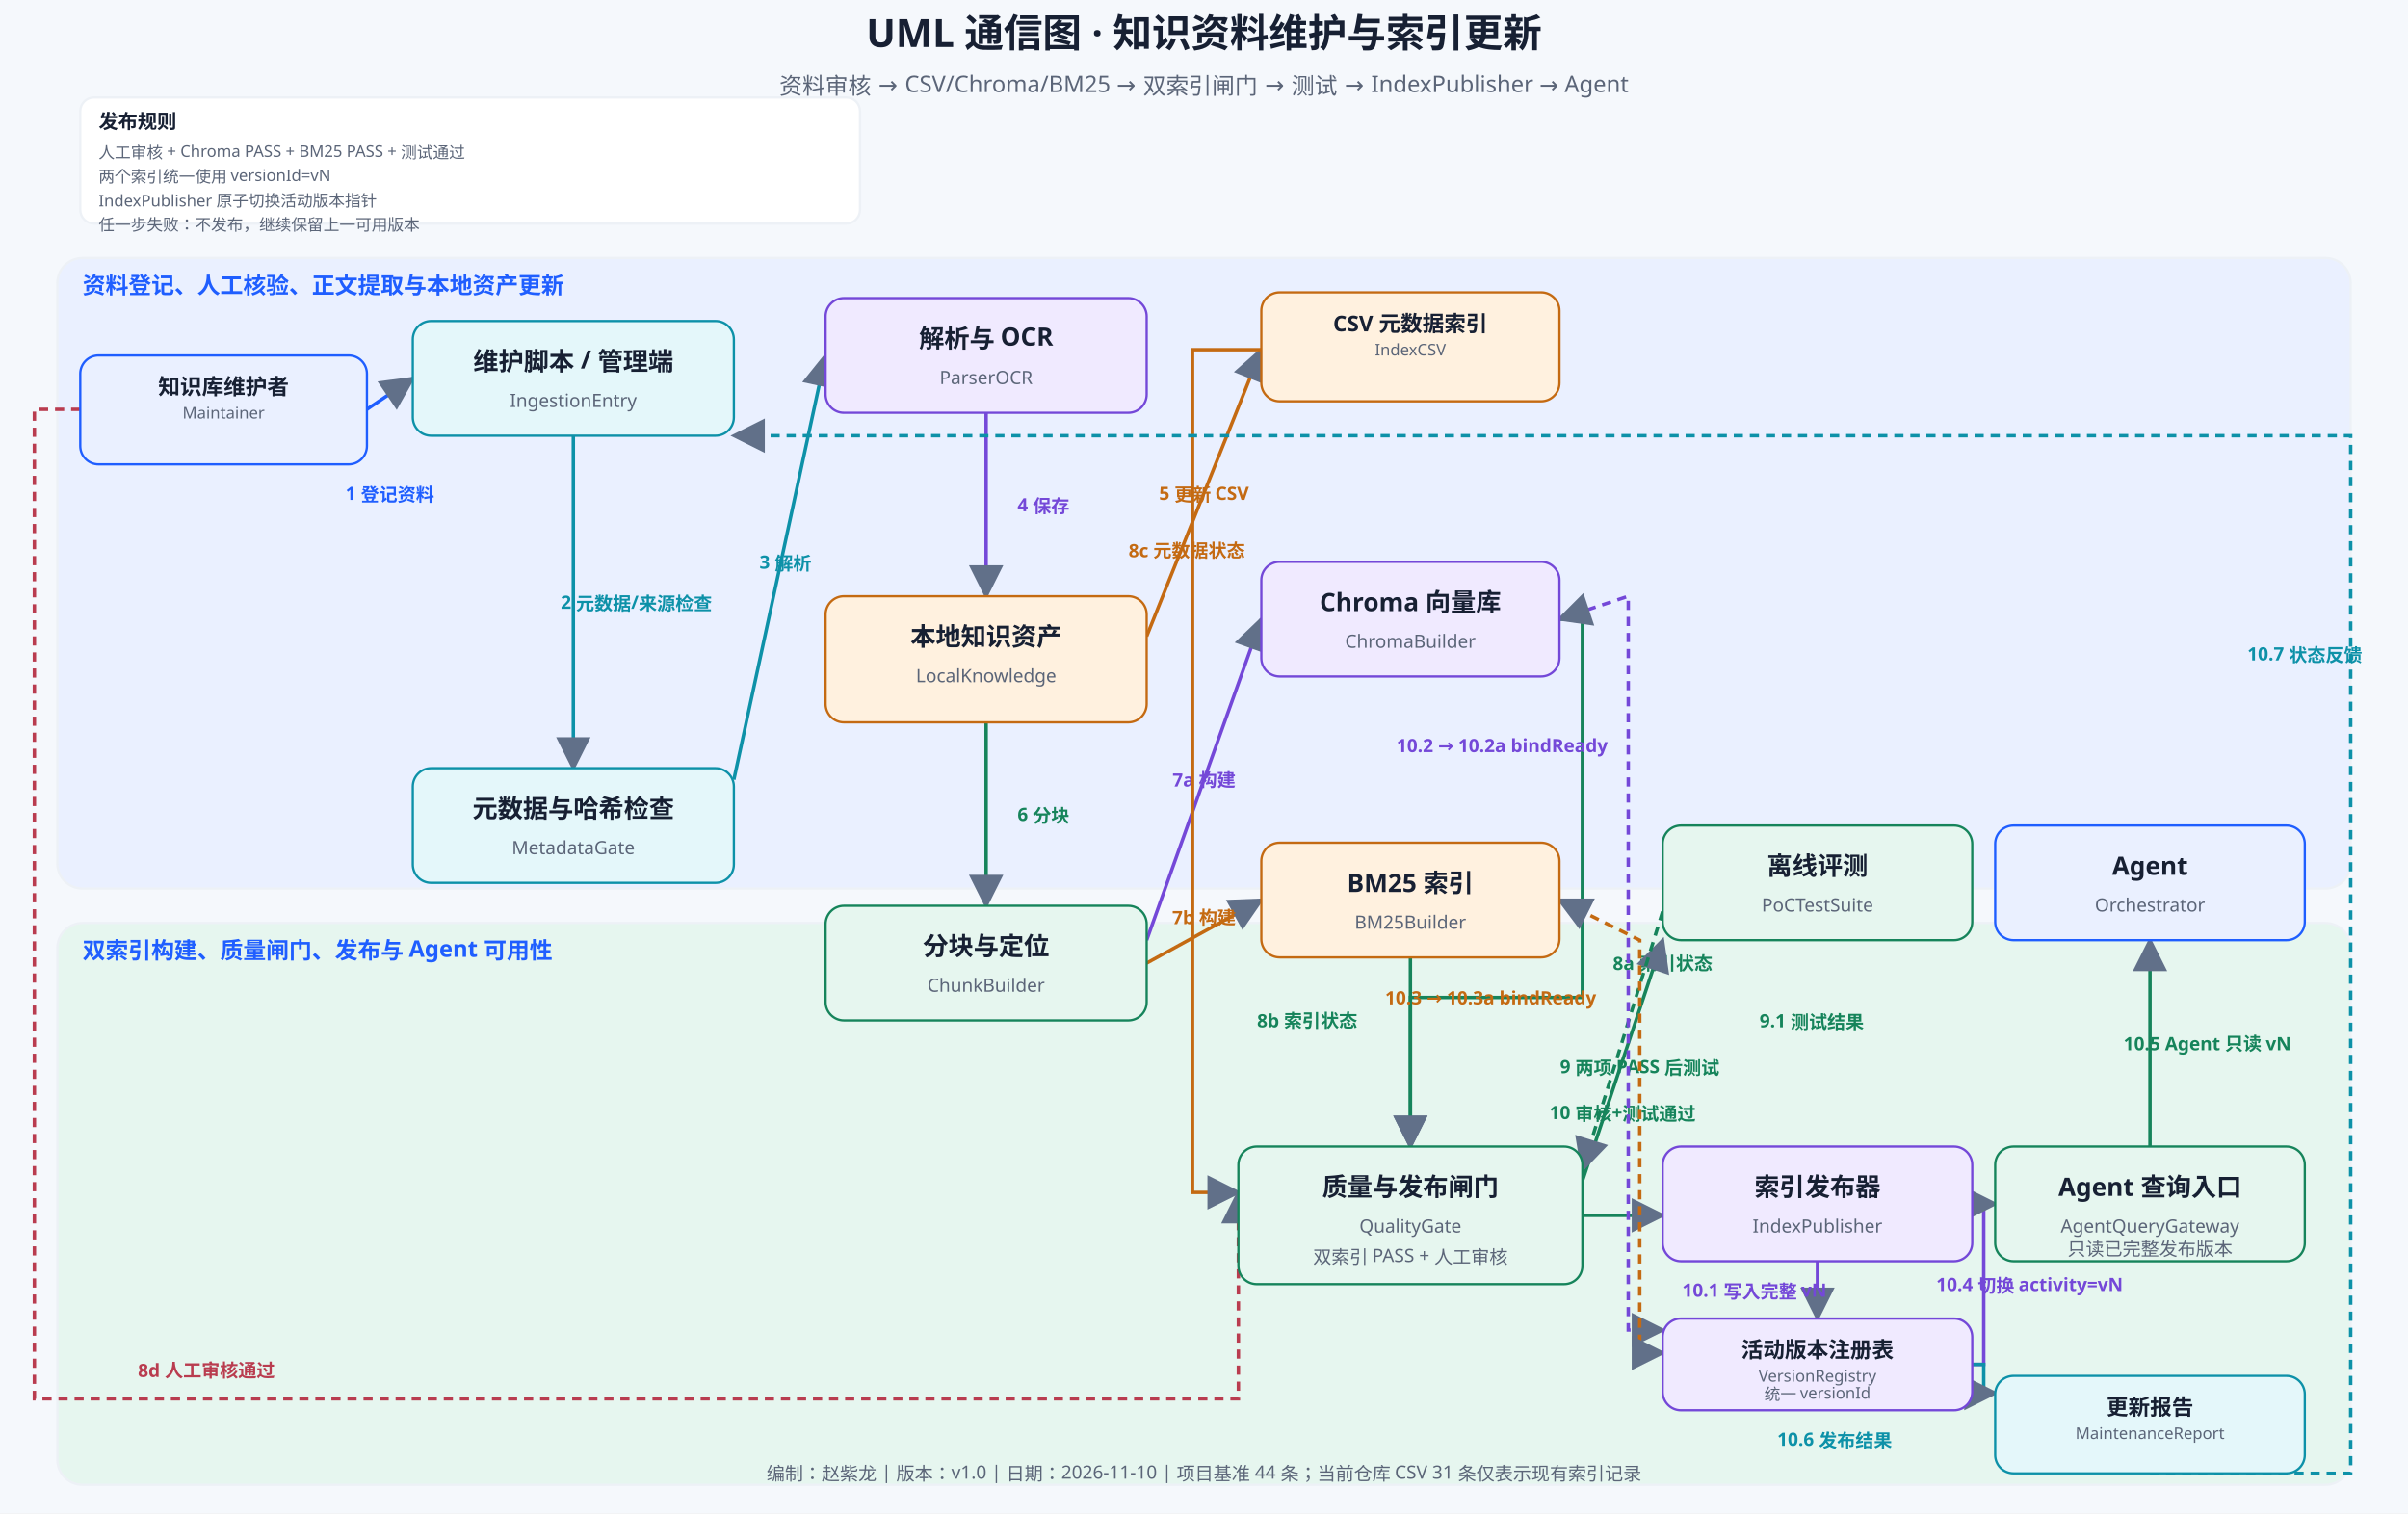
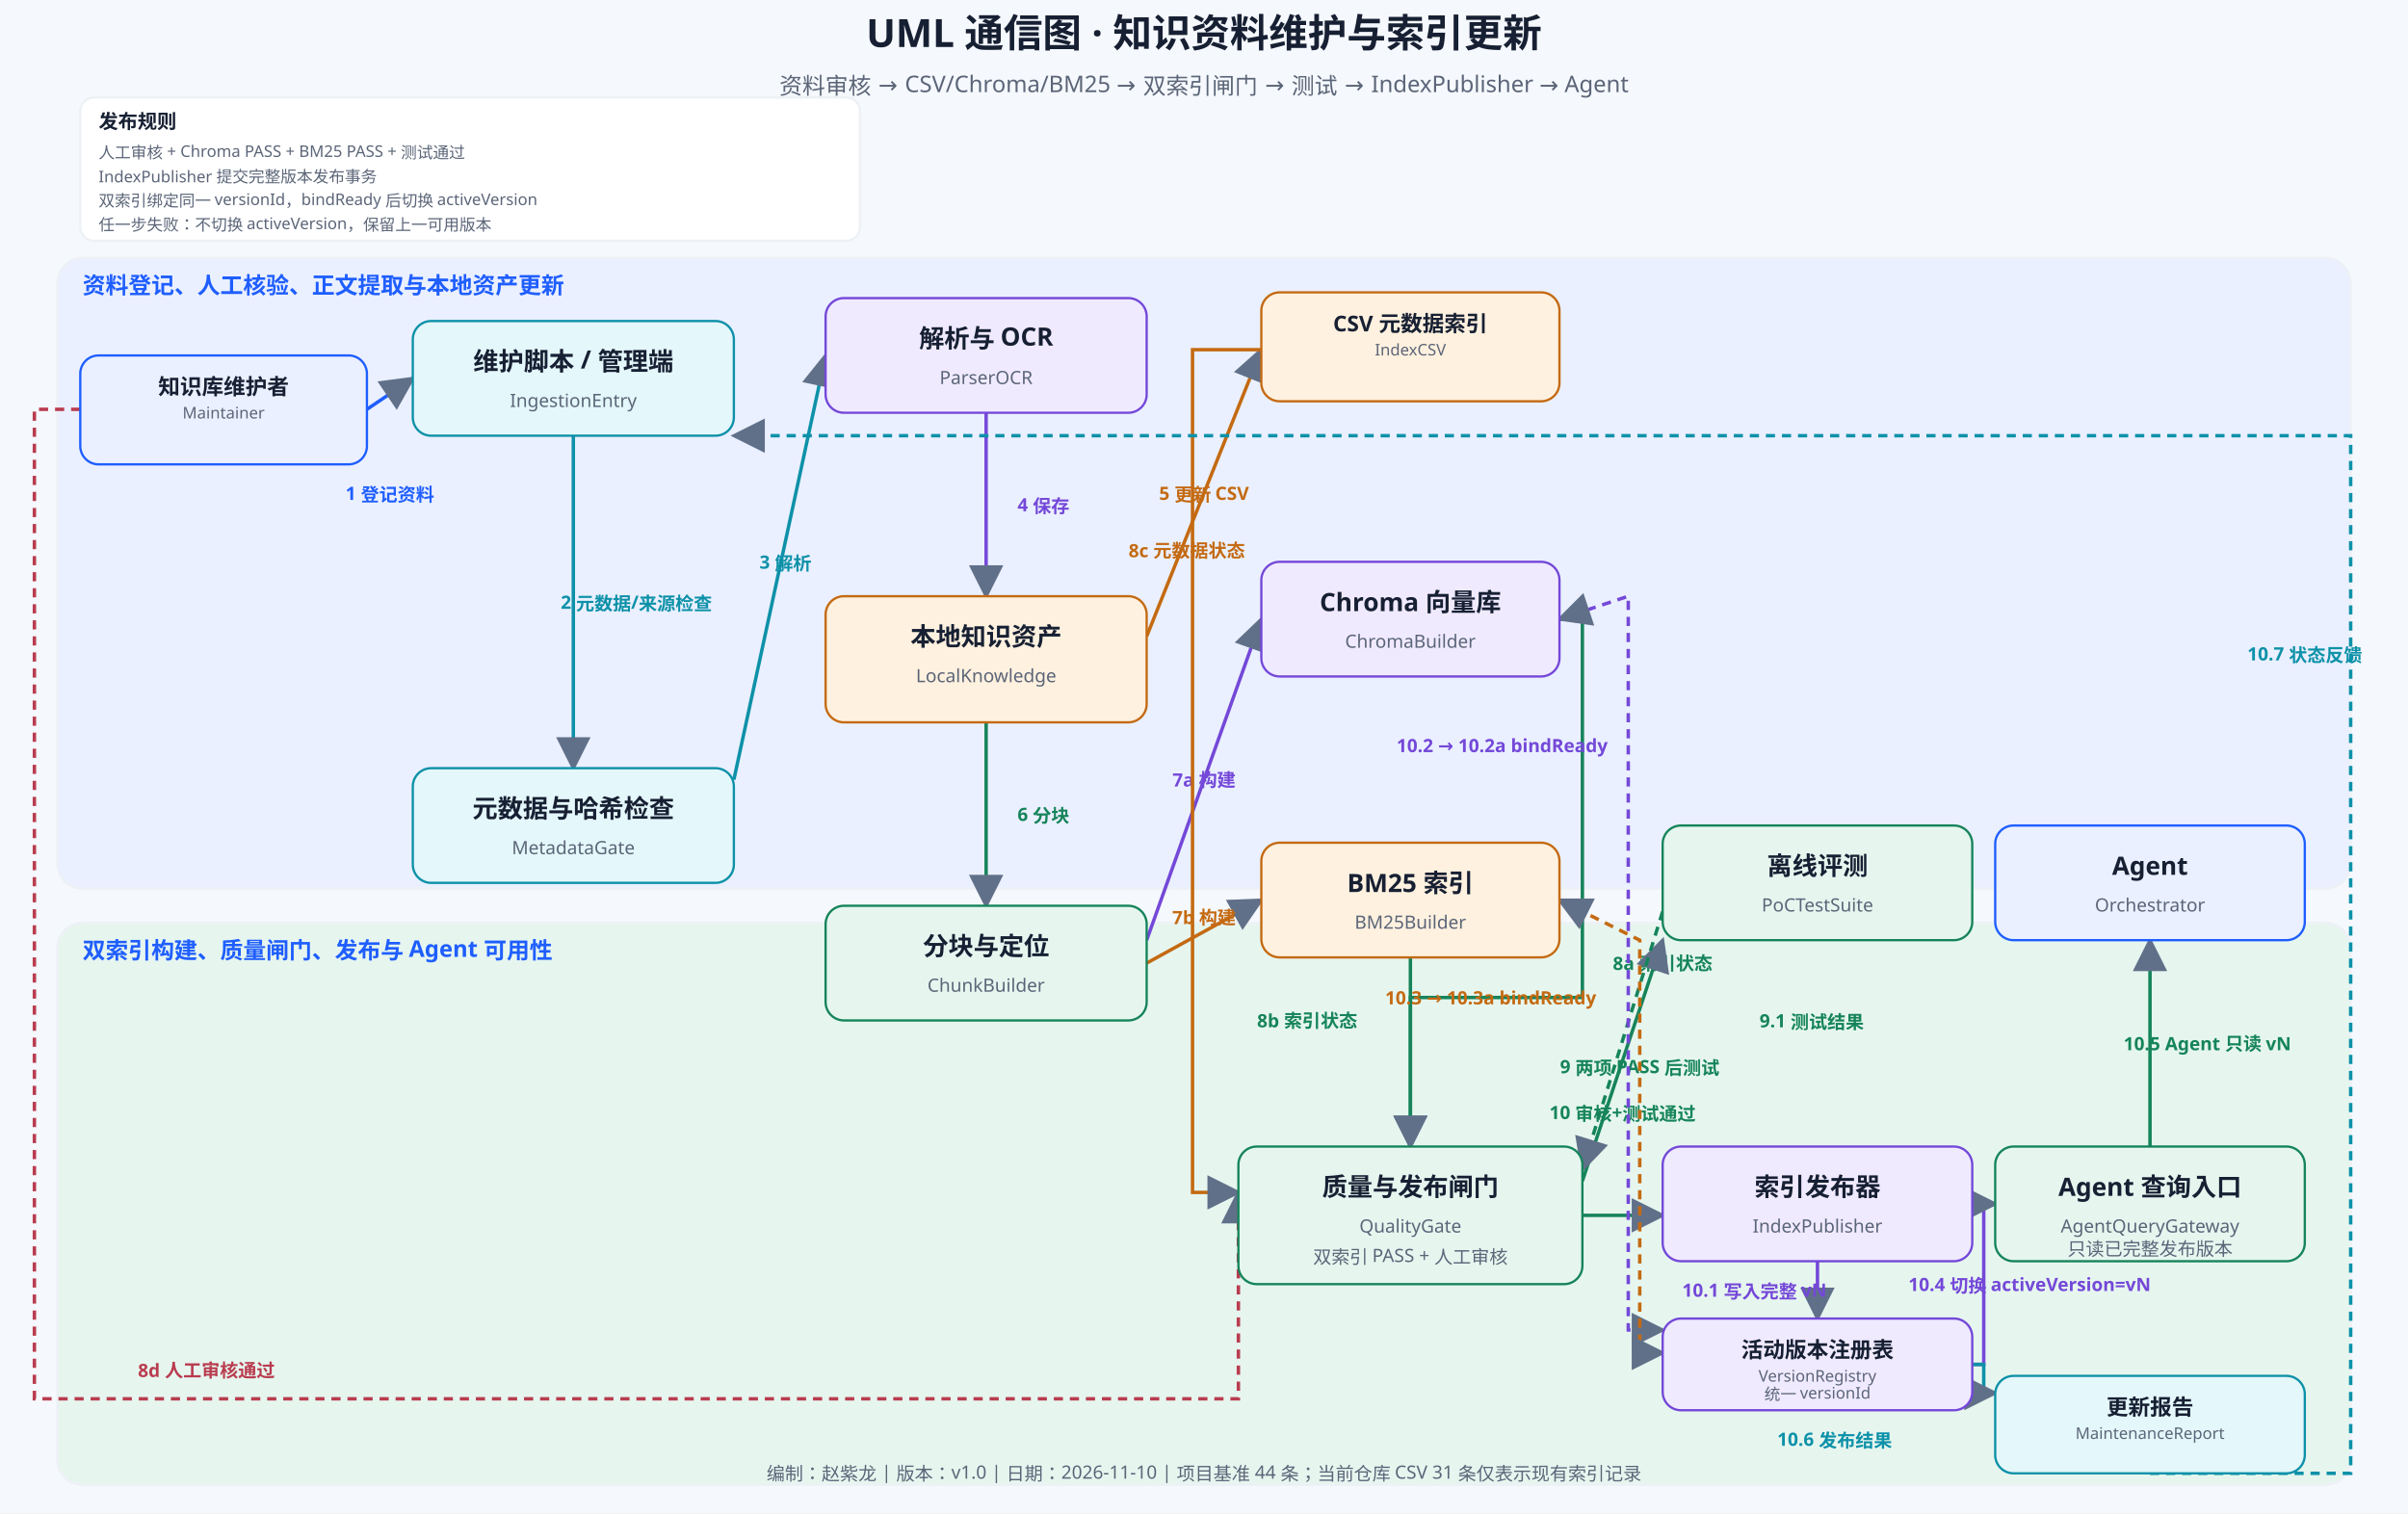
<svg xmlns="http://www.w3.org/2000/svg" width="2100" height="1320" viewBox="0 0 2100 1320">
  <style>text{font-family:'Microsoft YaHei',sans-serif}</style>
  <defs>
    <marker id="arrow" markerWidth="10" markerHeight="10" refX="9" refY="5" orient="auto-start-reverse">
      <path d="M0 0 L10 5 L0 10 z" fill="#617089" />
    </marker>
  </defs>
  <rect width="2100" height="1320" fill="#F5F8FC" />
  <rect x="50" y="225" width="2000" height="550" rx="22" fill="#EAF0FF" stroke="#EDF1F6" stroke-width="2" />
  <text x="72" y="256" font-size="20" font-weight="700" fill="#1F5EFF">资料登记、人工核验、正文提取与本地资产更新</text>
  <rect x="50" y="805" width="2000" height="490" rx="22" fill="#E6F6EF" stroke="#EDF1F6" stroke-width="2" />
  <text x="72" y="836" font-size="20" font-weight="700" fill="#1F5EFF">双索引构建、质量闸门、发布与 Agent 可用性</text>
  <polyline points="320,357 360,330" fill="none" stroke="#1F5EFF" stroke-width="3" marker-end="url(#arrow)" />
  <text x="340" y="436" text-anchor="middle" font-size="16" font-weight="700" fill="#1F5EFF">1 登记资料</text>
  <polyline points="500,380 500,670" fill="none" stroke="#0D91A8" stroke-width="3" marker-end="url(#arrow)" />
  <text x="555" y="531" text-anchor="middle" font-size="16" font-weight="700" fill="#0D91A8">2 元数据/来源检查</text>
  <polyline points="640,680 720,310" fill="none" stroke="#0D91A8" stroke-width="3" marker-end="url(#arrow)" />
  <text x="685" y="496" text-anchor="middle" font-size="16" font-weight="700" fill="#0D91A8">3 解析</text>
  <polyline points="860,360 860,520" fill="none" stroke="#7448D8" stroke-width="3" marker-end="url(#arrow)" />
  <text x="910" y="446" text-anchor="middle" font-size="16" font-weight="700" fill="#7448D8">4 保存</text>
  <polyline points="1000,555 1100,305" fill="none" stroke="#C46A12" stroke-width="3" marker-end="url(#arrow)" />
  <text x="1050" y="436" text-anchor="middle" font-size="16" font-weight="700" fill="#C46A12">5 更新 CSV</text>
  <polyline points="860,630 860,790" fill="none" stroke="#16845B" stroke-width="3" marker-end="url(#arrow)" />
  <text x="910" y="716" text-anchor="middle" font-size="16" font-weight="700" fill="#16845B">6 分块</text>
  <polyline points="1000,820 1100,540" fill="none" stroke="#7448D8" stroke-width="3" marker-end="url(#arrow)" />
  <text x="1050" y="686" text-anchor="middle" font-size="16" font-weight="700" fill="#7448D8">7a 构建</text>
  <polyline points="1000,840 1100,785" fill="none" stroke="#C46A12" stroke-width="3" marker-end="url(#arrow)" />
  <text x="1050" y="806" text-anchor="middle" font-size="16" font-weight="700" fill="#C46A12">7b 构建</text>
  <polyline points="1360,540 1380,540 1380,870 1230,870 1230,1000" fill="none" stroke="#16845B" stroke-width="3" marker-end="url(#arrow)" />
  <text x="1450" y="846" text-anchor="middle" font-size="16" font-weight="700" fill="#16845B">8a 索引状态</text>
  <polyline points="1230,835 1230,1000" fill="none" stroke="#16845B" stroke-width="3" marker-end="url(#arrow)" />
  <text x="1140" y="896" text-anchor="middle" font-size="16" font-weight="700" fill="#16845B">8b 索引状态</text>
  <polyline points="1100,305 1040,305 1040,1040 1080,1040" fill="none" stroke="#C46A12" stroke-width="3" marker-end="url(#arrow)" />
  <text x="1035" y="486" text-anchor="middle" font-size="16" font-weight="700" fill="#C46A12">8c 元数据状态</text>
  <polyline points="70,357 30,357 30,1220 1080,1220 1080,1040" fill="none" stroke="#B93C4F" stroke-width="3" stroke-dasharray="8 6" marker-end="url(#arrow)" />
  <text x="180" y="1201" text-anchor="middle" font-size="16" font-weight="700" fill="#B93C4F">8d 人工审核通过</text>
  <polyline points="1380,1030 1450,820" fill="none" stroke="#16845B" stroke-width="3" marker-end="url(#arrow)" />
  <text x="1430" y="936" text-anchor="middle" font-size="16" font-weight="700" fill="#16845B">9 两项 PASS 后测试</text>
  <polyline points="1450,795 1380,1020" fill="none" stroke="#16845B" stroke-width="3" stroke-dasharray="8 6" marker-end="url(#arrow)" />
  <text x="1580" y="896" text-anchor="middle" font-size="16" font-weight="700" fill="#16845B">9.1 测试结果</text>
  <polyline points="1380,1060 1450,1060" fill="none" stroke="#16845B" stroke-width="3" marker-end="url(#arrow)" />
  <text x="1415" y="976" text-anchor="middle" font-size="16" font-weight="700" fill="#16845B">10 审核+测试通过</text>
  <polyline points="1585,1100 1585,1150" fill="none" stroke="#7448D8" stroke-width="3" marker-end="url(#arrow)" />
  <text x="1530" y="1131" text-anchor="middle" font-size="16" font-weight="700" fill="#7448D8">10.1 写入完整 vN</text>
  <polyline points="1450,1160 1420,1160 1420,520 1360,540" fill="none" stroke="#7448D8" stroke-width="3" stroke-dasharray="8 6" marker-start="url(#arrow)" marker-end="url(#arrow)" />
  <text x="1310" y="656" text-anchor="middle" font-size="16" font-weight="700" fill="#7448D8">10.2 → 10.2a bindReady</text>
  <polyline points="1450,1180 1430,1180 1430,820 1360,785" fill="none" stroke="#C46A12" stroke-width="3" stroke-dasharray="8 6" marker-start="url(#arrow)" marker-end="url(#arrow)" />
  <text x="1300" y="876" text-anchor="middle" font-size="16" font-weight="700" fill="#C46A12">10.3 → 10.3a bindReady</text>
  <polyline points="1720,1190 1730,1190 1730,1050 1740,1050" fill="none" stroke="#7448D8" stroke-width="3" marker-end="url(#arrow)" />
-   <text x="1770" y="1126" text-anchor="middle" font-size="16" font-weight="700" fill="#7448D8">10.4 切换 activity=vN</text>
+   <text x="1770" y="1126" text-anchor="middle" font-size="16" font-weight="700" fill="#7448D8">10.4 切换 activeVersion=vN</text>
  <polyline points="1875,1000 1875,820" fill="none" stroke="#16845B" stroke-width="3" marker-end="url(#arrow)" />
  <text x="1925" y="916" text-anchor="middle" font-size="16" font-weight="700" fill="#16845B">10.5 Agent 只读 vN</text>
  <polyline points="1720,1190 1730,1190 1730,1215 1740,1215" fill="none" stroke="#0D91A8" stroke-width="3" marker-end="url(#arrow)" />
  <text x="1600" y="1261" text-anchor="middle" font-size="16" font-weight="700" fill="#0D91A8">10.6 发布结果</text>
  <polyline points="1875,1285 2050,1285 2050,380 640,380" fill="none" stroke="#0D91A8" stroke-width="3" stroke-dasharray="8 6" marker-end="url(#arrow)" />
  <text x="2010" y="576" text-anchor="middle" font-size="16" font-weight="700" fill="#0D91A8">10.7 状态反馈</text>
  <rect x="70" y="310" width="250" height="95" rx="16" fill="#EAF0FF" stroke="#1F5EFF" stroke-width="2" />
  <text x="195.0" y="344" text-anchor="middle" font-size="19" font-weight="700" fill="#172033">知识库维护者</text>
  <text x="195.0" y="365" text-anchor="middle" font-size="14" fill="#5B6578">Maintainer</text>
  <rect x="360" y="280" width="280" height="100" rx="16" fill="#E4F7FA" stroke="#0D91A8" stroke-width="2" />
  <text x="500.0" y="323" text-anchor="middle" font-size="22" font-weight="700" fill="#172033">维护脚本 / 管理端</text>
  <text x="500.0" y="355" text-anchor="middle" font-size="16" fill="#5B6578">IngestionEntry</text>
  <rect x="360" y="670" width="280" height="100" rx="16" fill="#E4F7FA" stroke="#0D91A8" stroke-width="2" />
  <text x="500.0" y="713" text-anchor="middle" font-size="22" font-weight="700" fill="#172033">元数据与哈希检查</text>
  <text x="500.0" y="745" text-anchor="middle" font-size="16" fill="#5B6578">MetadataGate</text>
  <rect x="720" y="260" width="280" height="100" rx="16" fill="#F0EAFF" stroke="#7448D8" stroke-width="2" />
  <text x="860.0" y="303" text-anchor="middle" font-size="22" font-weight="700" fill="#172033">解析与 OCR</text>
  <text x="860.0" y="335" text-anchor="middle" font-size="16" fill="#5B6578">ParserOCR</text>
  <rect x="720" y="520" width="280" height="110" rx="16" fill="#FFF1DF" stroke="#C46A12" stroke-width="2" />
  <text x="860.0" y="563" text-anchor="middle" font-size="22" font-weight="700" fill="#172033">本地知识资产</text>
  <text x="860.0" y="595" text-anchor="middle" font-size="16" fill="#5B6578">LocalKnowledge</text>
  <rect x="720" y="790" width="280" height="100" rx="16" fill="#E6F6EF" stroke="#16845B" stroke-width="2" />
  <text x="860.0" y="833" text-anchor="middle" font-size="22" font-weight="700" fill="#172033">分块与定位</text>
  <text x="860.0" y="865" text-anchor="middle" font-size="16" fill="#5B6578">ChunkBuilder</text>
  <rect x="1100" y="255" width="260" height="95" rx="16" fill="#FFF1DF" stroke="#C46A12" stroke-width="2" />
  <text x="1230.0" y="289" text-anchor="middle" font-size="19" font-weight="700" fill="#172033">CSV 元数据索引</text>
  <text x="1230.0" y="310" text-anchor="middle" font-size="14" fill="#5B6578">IndexCSV</text>
  <rect x="1100" y="490" width="260" height="100" rx="16" fill="#F0EAFF" stroke="#7448D8" stroke-width="2" />
  <text x="1230.0" y="533" text-anchor="middle" font-size="22" font-weight="700" fill="#172033">Chroma 向量库</text>
  <text x="1230.0" y="565" text-anchor="middle" font-size="16" fill="#5B6578">ChromaBuilder</text>
  <rect x="1100" y="735" width="260" height="100" rx="16" fill="#FFF1DF" stroke="#C46A12" stroke-width="2" />
  <text x="1230.0" y="778" text-anchor="middle" font-size="22" font-weight="700" fill="#172033">BM25 索引</text>
  <text x="1230.0" y="810" text-anchor="middle" font-size="16" fill="#5B6578">BM25Builder</text>
  <rect x="1080" y="1000" width="300" height="120" rx="16" fill="#E6F6EF" stroke="#16845B" stroke-width="2" />
  <text x="1230.0" y="1043" text-anchor="middle" font-size="22" font-weight="700" fill="#172033">质量与发布闸门</text>
  <text x="1230.0" y="1075" text-anchor="middle" font-size="16" fill="#5B6578">QualityGate</text>
  <text x="1230.0" y="1102" text-anchor="middle" font-size="16" fill="#5B6578">双索引 PASS + 人工审核</text>
  <rect x="1450" y="720" width="270" height="100" rx="16" fill="#E6F6EF" stroke="#16845B" stroke-width="2" />
  <text x="1585.0" y="763" text-anchor="middle" font-size="22" font-weight="700" fill="#172033">离线评测</text>
  <text x="1585.0" y="795" text-anchor="middle" font-size="16" fill="#5B6578">PoCTestSuite</text>
  <rect x="1450" y="1000" width="270" height="100" rx="16" fill="#F0EAFF" stroke="#7448D8" stroke-width="2" />
  <text x="1585.0" y="1043" text-anchor="middle" font-size="22" font-weight="700" fill="#172033">索引发布器</text>
  <text x="1585.0" y="1075" text-anchor="middle" font-size="16" fill="#5B6578">IndexPublisher</text>
  <rect x="1450" y="1150" width="270" height="80" rx="16" fill="#F0EAFF" stroke="#7448D8" stroke-width="2" />
  <text x="1585.0" y="1184" text-anchor="middle" font-size="19" font-weight="700" fill="#172033">活动版本注册表</text>
  <text x="1585.0" y="1205" text-anchor="middle" font-size="14" fill="#5B6578">VersionRegistry</text>
  <text x="1585.0" y="1221" text-anchor="middle" font-size="14" fill="#5B6578">统一 versionId</text>
  <rect x="1740" y="1000" width="270" height="100" rx="16" fill="#E6F6EF" stroke="#16845B" stroke-width="2" />
  <text x="1875.0" y="1043" text-anchor="middle" font-size="22" font-weight="700" fill="#172033">Agent 查询入口</text>
  <text x="1875.0" y="1075" text-anchor="middle" font-size="16" fill="#5B6578">AgentQueryGateway</text>
  <text x="1875.0" y="1095" text-anchor="middle" font-size="16" fill="#5B6578">只读已完整发布版本</text>
  <rect x="1740" y="720" width="270" height="100" rx="16" fill="#EAF0FF" stroke="#1F5EFF" stroke-width="2" />
  <text x="1875.0" y="763" text-anchor="middle" font-size="22" font-weight="700" fill="#172033">Agent</text>
  <text x="1875.0" y="795" text-anchor="middle" font-size="16" fill="#5B6578">Orchestrator</text>
  <rect x="1740" y="1200" width="270" height="85" rx="16" fill="#E4F7FA" stroke="#0D91A8" stroke-width="2" />
  <text x="1875.0" y="1234" text-anchor="middle" font-size="19" font-weight="700" fill="#172033">更新报告</text>
  <text x="1875.0" y="1255" text-anchor="middle" font-size="14" fill="#5B6578">MaintenanceReport</text>
  <text x="1050" y="41" text-anchor="middle" font-size="34" font-weight="700" fill="#172033">UML 通信图 · 知识资料维护与索引更新</text>
  <text x="1050" y="82" text-anchor="middle" font-size="20" font-weight="400" fill="#5B6578">资料审核 → CSV/Chroma/BM25 → 双索引闸门 → 测试 → IndexPublisher → Agent</text>
  <text x="1050" y="1291" text-anchor="middle" font-size="16" font-weight="400" fill="#5B6578">编制：赵紫龙  |  版本：v1.0  |  日期：2026-11-10  |  项目基准 44 条；当前仓库 CSV 31 条仅表示现有索引记录</text>
-   <rect x="70" y="85" width="680" height="110" rx="12" fill="#FFFFFF" stroke="#EDF1F6" stroke-width="2" />
+   <rect x="70" y="85" width="680" height="125" rx="12" fill="#FFFFFF" stroke="#EDF1F6" stroke-width="2" />
  <text x="86" y="112" font-size="17" font-weight="700" fill="#172033">发布规则</text>
  <text x="86" y="138" font-size="14" fill="#5B6578">人工审核 + Chroma PASS + BM25 PASS + 测试通过</text>
-   <text x="86" y="159" font-size="14" fill="#5B6578">两个索引统一使用 versionId=vN</text>
-   <text x="86" y="180" font-size="14" fill="#5B6578">IndexPublisher 原子切换活动版本指针</text>
-   <text x="86" y="201" font-size="14" fill="#5B6578">任一步失败：不发布，继续保留上一可用版本</text>
+   <text x="86" y="159" font-size="14" fill="#5B6578">IndexPublisher 提交完整版本发布事务</text>
+   <text x="86" y="180" font-size="14" fill="#5B6578">双索引绑定同一 versionId，bindReady 后切换 activeVersion</text>
+   <text x="86" y="201" font-size="14" fill="#5B6578">任一步失败：不切换 activeVersion，保留上一可用版本</text>
</svg>
